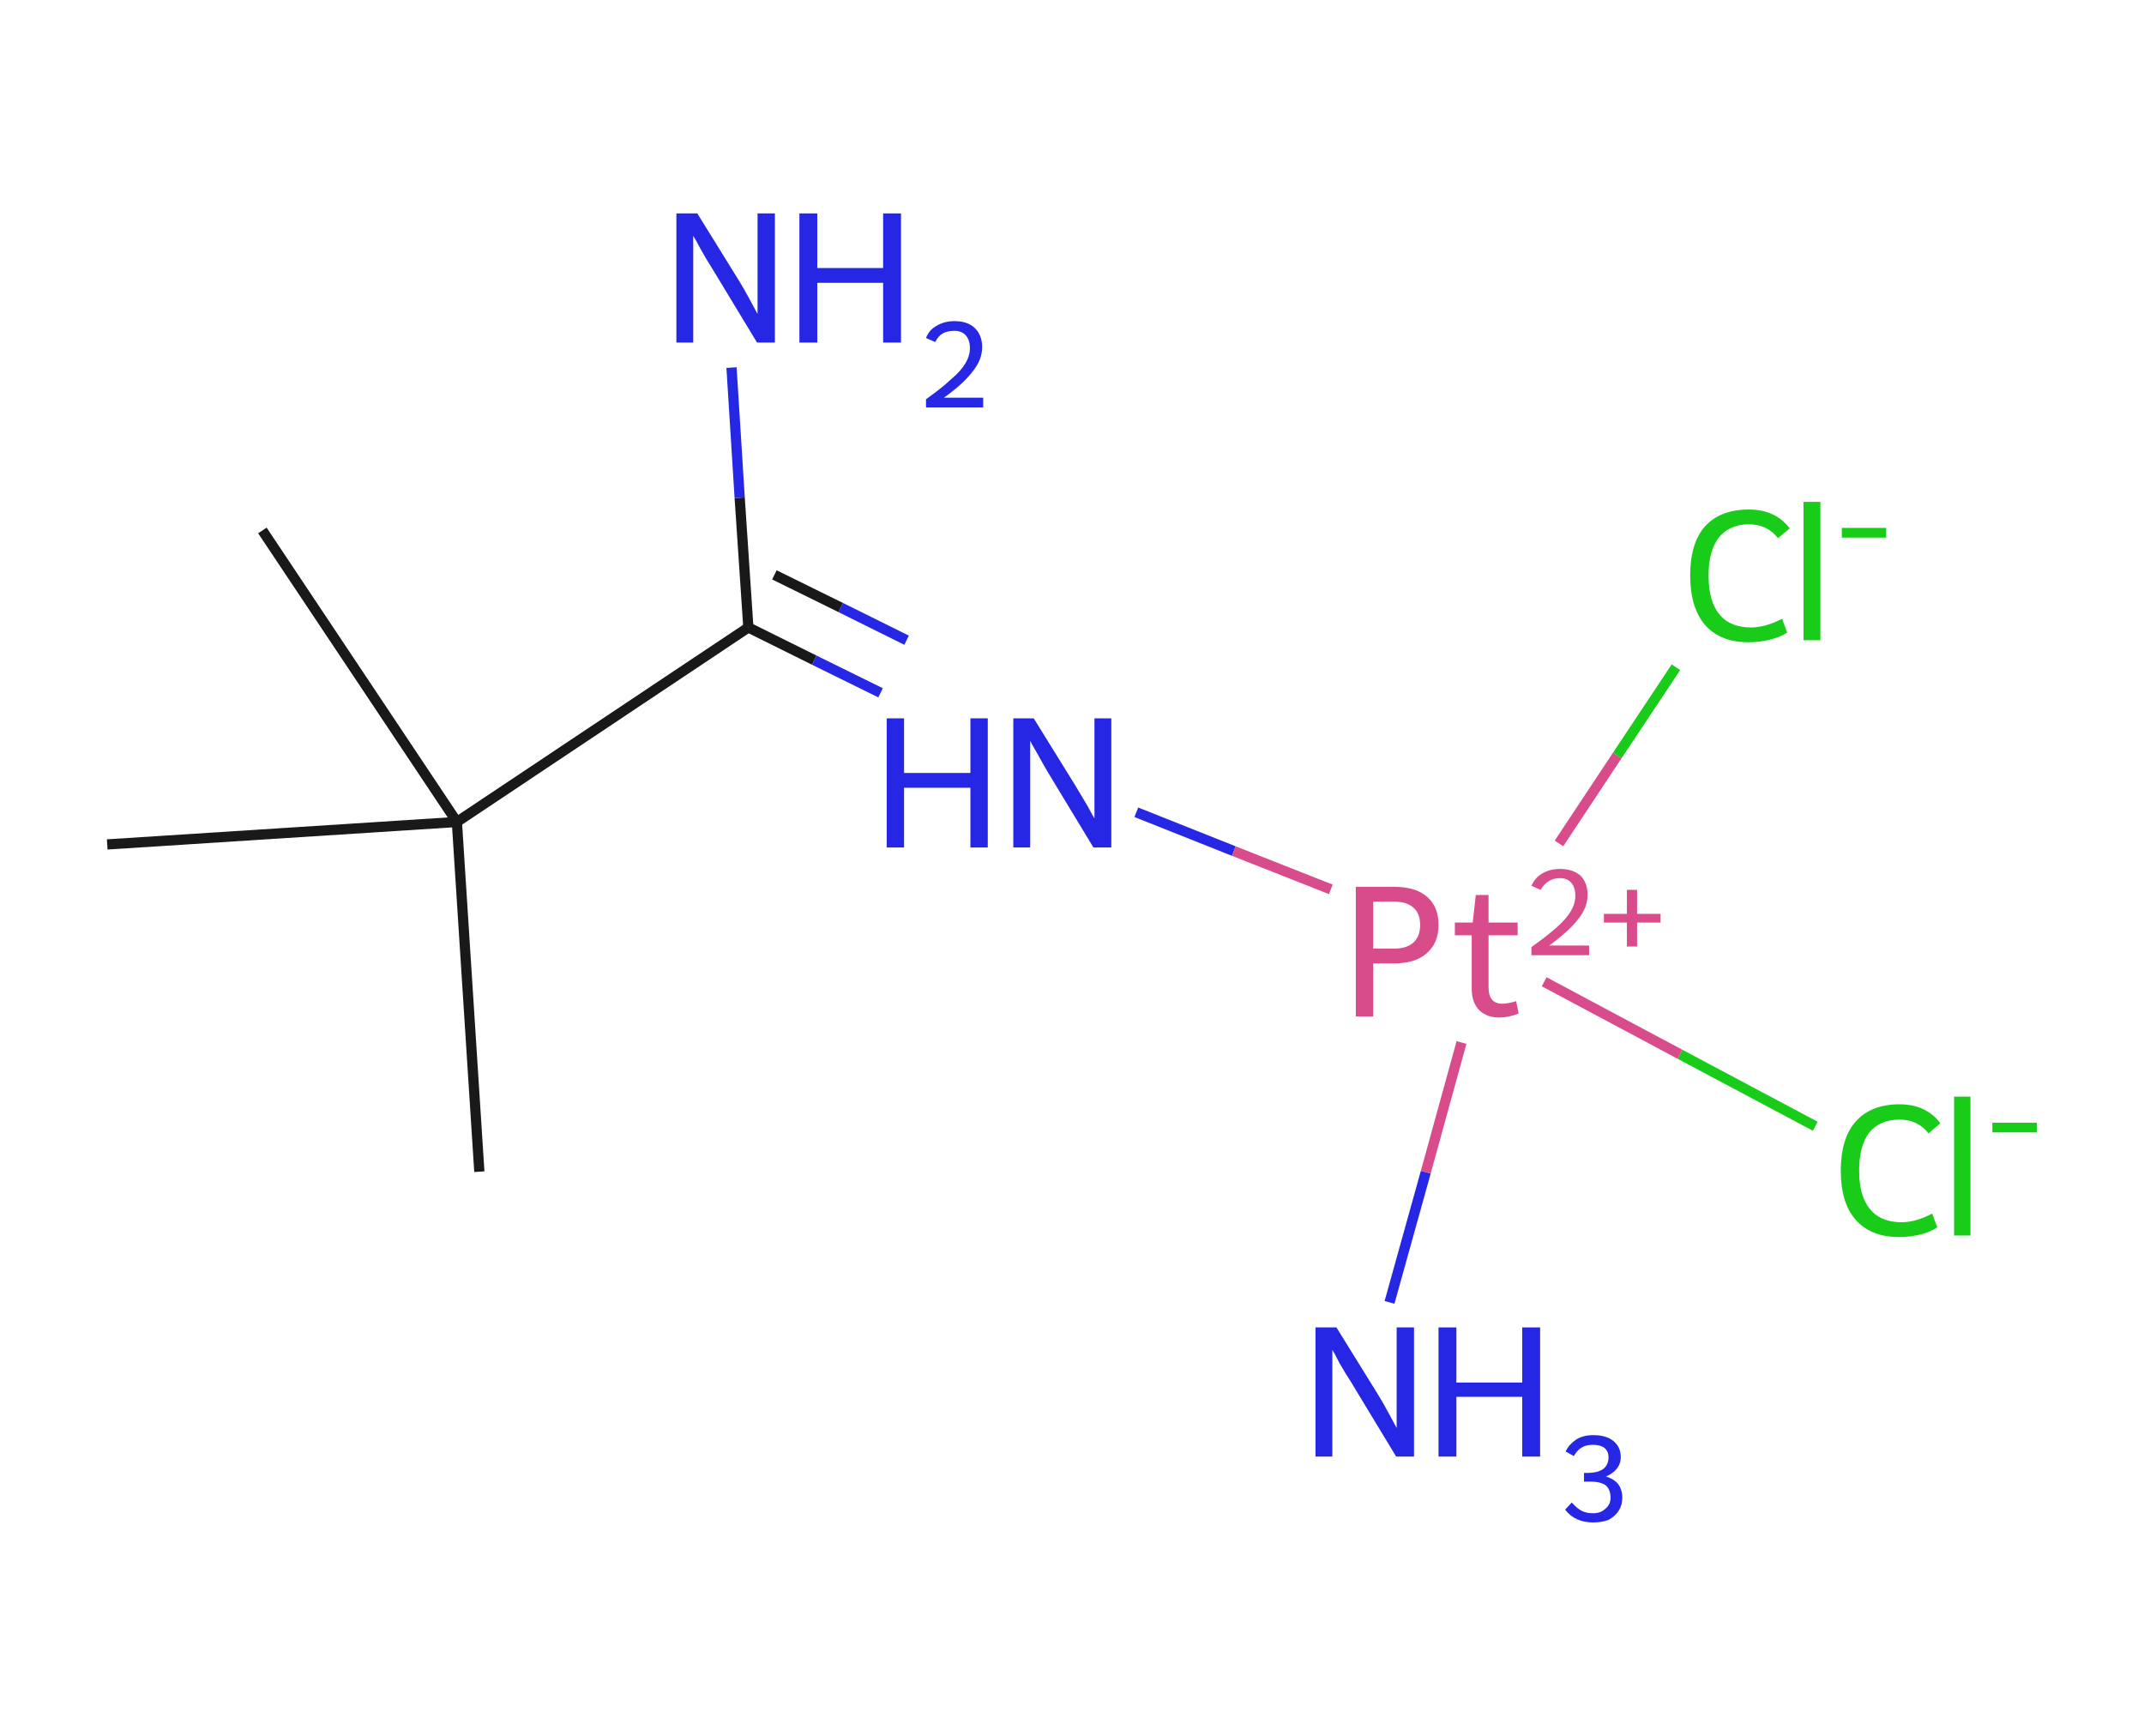
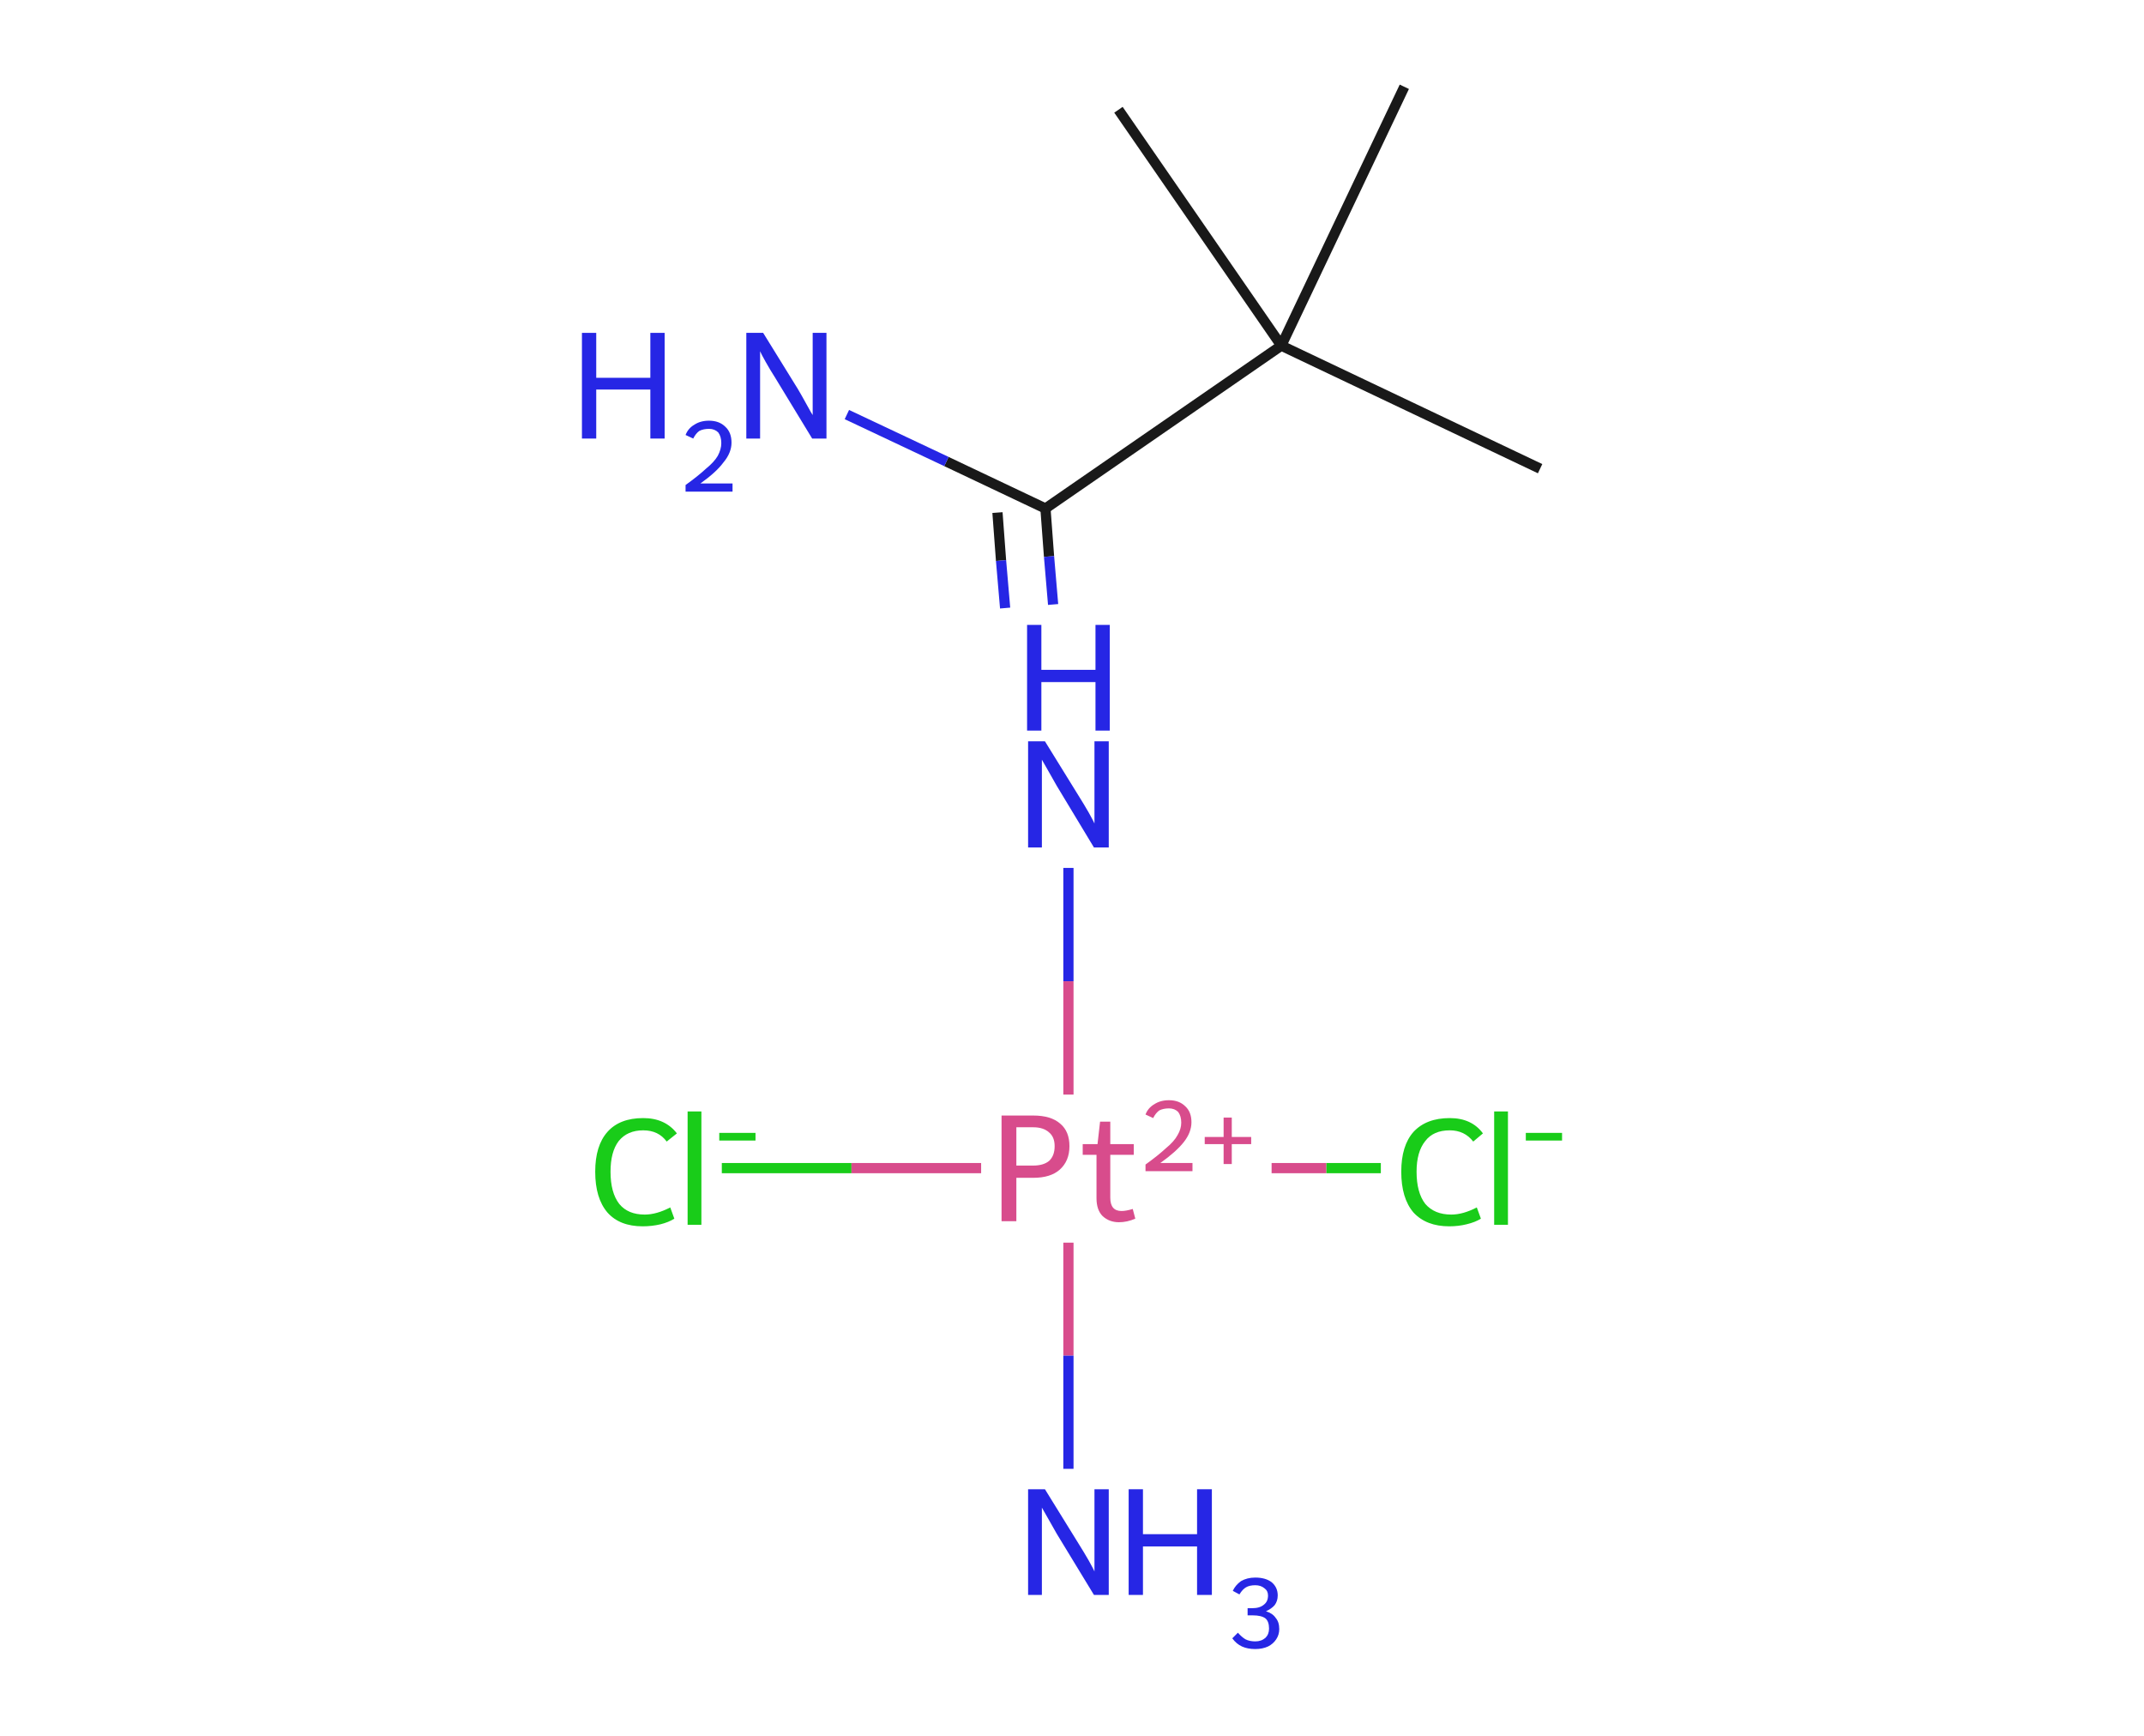
<svg xmlns="http://www.w3.org/2000/svg" version="1.1" baseProfile="full" xml:space="preserve" width="420px" height="340px" viewBox="0 0 420 340">
-   <path class="bond-0 atom-0 atom-1" d="M 51.4,103.9 L 89.5,161.0" style="fill:none;fill-rule:evenodd;stroke:#191919;stroke-width:2.0px;stroke-linecap:butt;stroke-linejoin:miter;stroke-opacity:1" />
-   <path class="bond-1 atom-1 atom-2" d="M 89.5,161.0 L 21.0,165.4" style="fill:none;fill-rule:evenodd;stroke:#191919;stroke-width:2.0px;stroke-linecap:butt;stroke-linejoin:miter;stroke-opacity:1" />
-   <path class="bond-2 atom-1 atom-3" d="M 89.5,161.0 L 93.9,229.5" style="fill:none;fill-rule:evenodd;stroke:#191919;stroke-width:2.0px;stroke-linecap:butt;stroke-linejoin:miter;stroke-opacity:1" />
-   <path class="bond-3 atom-1 atom-4" d="M 89.5,161.0 L 146.6,122.9" style="fill:none;fill-rule:evenodd;stroke:#191919;stroke-width:2.0px;stroke-linecap:butt;stroke-linejoin:miter;stroke-opacity:1" />
-   <path class="bond-4 atom-4 atom-5" d="M 146.6,122.9 L 144.9,97.5" style="fill:none;fill-rule:evenodd;stroke:#191919;stroke-width:2.0px;stroke-linecap:butt;stroke-linejoin:miter;stroke-opacity:1" />
-   <path class="bond-4 atom-4 atom-5" d="M 144.9,97.5 L 143.3,72.0" style="fill:none;fill-rule:evenodd;stroke:#2626E5;stroke-width:2.0px;stroke-linecap:butt;stroke-linejoin:miter;stroke-opacity:1" />
-   <path class="bond-5 atom-4 atom-6" d="M 146.6,122.9 L 159.5,129.3" style="fill:none;fill-rule:evenodd;stroke:#191919;stroke-width:2.0px;stroke-linecap:butt;stroke-linejoin:miter;stroke-opacity:1" />
-   <path class="bond-5 atom-4 atom-6" d="M 159.5,129.3 L 172.5,135.7" style="fill:none;fill-rule:evenodd;stroke:#2626E5;stroke-width:2.0px;stroke-linecap:butt;stroke-linejoin:miter;stroke-opacity:1" />
-   <path class="bond-5 atom-4 atom-6" d="M 151.7,112.6 L 164.7,119.0" style="fill:none;fill-rule:evenodd;stroke:#191919;stroke-width:2.0px;stroke-linecap:butt;stroke-linejoin:miter;stroke-opacity:1" />
-   <path class="bond-5 atom-4 atom-6" d="M 164.7,119.0 L 177.6,125.4" style="fill:none;fill-rule:evenodd;stroke:#2626E5;stroke-width:2.0px;stroke-linecap:butt;stroke-linejoin:miter;stroke-opacity:1" />
-   <path class="bond-6 atom-6 atom-7" d="M 222.6,159.1 L 241.7,166.7" style="fill:none;fill-rule:evenodd;stroke:#2626E5;stroke-width:2.0px;stroke-linecap:butt;stroke-linejoin:miter;stroke-opacity:1" />
-   <path class="bond-6 atom-6 atom-7" d="M 241.7,166.7 L 260.7,174.2" style="fill:none;fill-rule:evenodd;stroke:#D84C8C;stroke-width:2.0px;stroke-linecap:butt;stroke-linejoin:miter;stroke-opacity:1" />
-   <path class="bond-7 atom-8 atom-7" d="M 272.2,255.1 L 279.3,229.6" style="fill:none;fill-rule:evenodd;stroke:#2626E5;stroke-width:2.0px;stroke-linecap:butt;stroke-linejoin:miter;stroke-opacity:1" />
-   <path class="bond-7 atom-8 atom-7" d="M 279.3,229.6 L 286.3,204.2" style="fill:none;fill-rule:evenodd;stroke:#D84C8C;stroke-width:2.0px;stroke-linecap:butt;stroke-linejoin:miter;stroke-opacity:1" />
-   <path class="bond-8 atom-9 atom-7" d="M 355.6,220.6 L 329.1,206.5" style="fill:none;fill-rule:evenodd;stroke:#19CC19;stroke-width:2.0px;stroke-linecap:butt;stroke-linejoin:miter;stroke-opacity:1" />
-   <path class="bond-8 atom-9 atom-7" d="M 329.1,206.5 L 302.5,192.3" style="fill:none;fill-rule:evenodd;stroke:#D84C8C;stroke-width:2.0px;stroke-linecap:butt;stroke-linejoin:miter;stroke-opacity:1" />
-   <path class="bond-9 atom-10 atom-7" d="M 328.3,130.7 L 316.8,148.0" style="fill:none;fill-rule:evenodd;stroke:#19CC19;stroke-width:2.0px;stroke-linecap:butt;stroke-linejoin:miter;stroke-opacity:1" />
-   <path class="bond-9 atom-10 atom-7" d="M 316.8,148.0 L 305.4,165.2" style="fill:none;fill-rule:evenodd;stroke:#D84C8C;stroke-width:2.0px;stroke-linecap:butt;stroke-linejoin:miter;stroke-opacity:1" />
-   <path class="atom-5" d="M 136.6 41.8 L 144.9 55.2 Q 145.7 56.5, 147.0 58.9 Q 148.3 61.3, 148.4 61.5 L 148.4 41.8 L 151.8 41.8 L 151.8 67.1 L 148.3 67.1 L 139.4 52.4 Q 138.3 50.7, 137.2 48.7 Q 136.2 46.8, 135.8 46.2 L 135.8 67.1 L 132.5 67.1 L 132.5 41.8 L 136.6 41.8 " fill="#2626E5" />
-   <path class="atom-5" d="M 156.6 41.8 L 160.1 41.8 L 160.1 52.5 L 173.0 52.5 L 173.0 41.8 L 176.5 41.8 L 176.5 67.1 L 173.0 67.1 L 173.0 55.4 L 160.1 55.4 L 160.1 67.1 L 156.6 67.1 L 156.6 41.8 " fill="#2626E5" />
-   <path class="atom-5" d="M 181.4 66.2 Q 182.0 64.6, 183.5 63.8 Q 185.0 62.9, 187.0 62.9 Q 189.5 62.9, 190.9 64.2 Q 192.4 65.6, 192.4 68.0 Q 192.4 70.5, 190.5 72.8 Q 188.7 75.2, 184.9 77.9 L 192.6 77.9 L 192.6 79.8 L 181.4 79.8 L 181.4 78.2 Q 184.5 76.0, 186.3 74.3 Q 188.2 72.7, 189.1 71.2 Q 190.0 69.7, 190.0 68.2 Q 190.0 66.6, 189.2 65.7 Q 188.4 64.8, 187.0 64.8 Q 185.6 64.8, 184.7 65.3 Q 183.8 65.8, 183.2 67.0 L 181.4 66.2 " fill="#2626E5" />
-   <path class="atom-6" d="M 173.7 140.7 L 177.1 140.7 L 177.1 151.4 L 190.1 151.4 L 190.1 140.7 L 193.5 140.7 L 193.5 166.0 L 190.1 166.0 L 190.1 154.3 L 177.1 154.3 L 177.1 166.0 L 173.7 166.0 L 173.7 140.7 " fill="#2626E5" />
-   <path class="atom-6" d="M 202.5 140.7 L 210.8 154.1 Q 211.6 155.4, 213.0 157.8 Q 214.3 160.2, 214.4 160.3 L 214.4 140.7 L 217.7 140.7 L 217.7 166.0 L 214.2 166.0 L 205.3 151.3 Q 204.3 149.6, 203.2 147.6 Q 202.1 145.7, 201.8 145.1 L 201.8 166.0 L 198.5 166.0 L 198.5 140.7 L 202.5 140.7 " fill="#2626E5" />
-   <path class="atom-7" d="M 273.1 173.7 Q 277.4 173.7, 279.6 175.7 Q 281.8 177.6, 281.8 181.2 Q 281.8 184.7, 279.5 186.7 Q 277.3 188.7, 273.1 188.7 L 269.0 188.7 L 269.0 199.1 L 265.6 199.1 L 265.6 173.7 L 273.1 173.7 M 273.1 185.8 Q 275.6 185.8, 276.9 184.6 Q 278.2 183.4, 278.2 181.2 Q 278.2 178.9, 276.9 177.8 Q 275.6 176.6, 273.1 176.6 L 269.0 176.6 L 269.0 185.8 L 273.1 185.8 " fill="#D84C8C" />
-   <path class="atom-7" d="M 285.0 183.2 L 285.0 180.7 L 288.5 180.7 L 289.1 175.3 L 291.6 175.3 L 291.6 180.7 L 297.3 180.7 L 297.3 183.2 L 291.6 183.2 L 291.6 193.4 Q 291.6 196.6, 294.3 196.6 Q 295.4 196.6, 297.0 196.1 L 297.5 198.5 Q 295.6 199.3, 293.7 199.3 Q 291.3 199.3, 289.8 197.9 Q 288.3 196.4, 288.3 193.6 L 288.3 183.2 L 285.0 183.2 " fill="#D84C8C" />
-   <path class="atom-7" d="M 300.0 173.5 Q 300.7 171.9, 302.1 171.1 Q 303.6 170.2, 305.6 170.2 Q 308.1 170.2, 309.6 171.5 Q 311.0 172.9, 311.0 175.3 Q 311.0 177.8, 309.1 180.1 Q 307.3 182.4, 303.5 185.2 L 311.3 185.2 L 311.3 187.1 L 300.0 187.1 L 300.0 185.5 Q 303.1 183.3, 305.0 181.6 Q 306.8 180.0, 307.7 178.5 Q 308.6 177.0, 308.6 175.5 Q 308.6 173.8, 307.8 172.9 Q 307.0 172.0, 305.6 172.0 Q 304.3 172.0, 303.4 172.6 Q 302.5 173.1, 301.8 174.3 L 300.0 173.5 " fill="#D84C8C" />
-   <path class="atom-7" d="M 314.2 179.0 L 318.7 179.0 L 318.7 174.3 L 320.7 174.3 L 320.7 179.0 L 325.3 179.0 L 325.3 180.7 L 320.7 180.7 L 320.7 185.4 L 318.7 185.4 L 318.7 180.7 L 314.2 180.7 L 314.2 179.0 " fill="#D84C8C" />
-   <path class="atom-8" d="M 261.8 260.0 L 270.1 273.4 Q 270.9 274.7, 272.2 277.1 Q 273.5 279.5, 273.6 279.7 L 273.6 260.0 L 277.0 260.0 L 277.0 285.3 L 273.5 285.3 L 264.6 270.6 Q 263.5 268.9, 262.4 267.0 Q 261.4 265.0, 261.0 264.4 L 261.0 285.3 L 257.7 285.3 L 257.7 260.0 L 261.8 260.0 " fill="#2626E5" />
-   <path class="atom-8" d="M 281.8 260.0 L 285.3 260.0 L 285.3 270.8 L 298.2 270.8 L 298.2 260.0 L 301.7 260.0 L 301.7 285.3 L 298.2 285.3 L 298.2 273.6 L 285.3 273.6 L 285.3 285.3 L 281.8 285.3 L 281.8 260.0 " fill="#2626E5" />
-   <path class="atom-8" d="M 314.6 289.2 Q 316.2 289.7, 317.0 290.7 Q 317.8 291.8, 317.8 293.4 Q 317.8 294.8, 317.1 295.9 Q 316.4 297.0, 315.1 297.7 Q 313.8 298.2, 312.1 298.2 Q 310.3 298.2, 309.0 297.6 Q 307.6 297.0, 306.6 295.7 L 307.9 294.3 Q 309.0 295.5, 309.8 295.9 Q 310.7 296.4, 312.1 296.4 Q 313.6 296.4, 314.5 295.5 Q 315.5 294.7, 315.5 293.4 Q 315.5 291.7, 314.5 290.9 Q 313.5 290.2, 311.5 290.2 L 310.3 290.2 L 310.3 288.5 L 311.3 288.5 Q 313.2 288.4, 314.1 287.7 Q 315.1 286.9, 315.1 285.4 Q 315.1 284.3, 314.3 283.6 Q 313.5 283.0, 312.1 283.0 Q 310.7 283.0, 309.9 283.5 Q 309.0 284.0, 308.3 285.2 L 306.7 284.3 Q 307.3 283.0, 308.7 282.0 Q 310.1 281.1, 312.1 281.1 Q 314.6 281.1, 316.0 282.2 Q 317.5 283.4, 317.5 285.4 Q 317.5 286.7, 316.7 287.7 Q 316.0 288.6, 314.6 289.2 " fill="#2626E5" />
-   <path class="atom-9" d="M 360.6 229.3 Q 360.6 223.0, 363.5 219.7 Q 366.5 216.3, 372.1 216.3 Q 377.3 216.3, 380.1 220.0 L 377.8 222.0 Q 375.7 219.3, 372.1 219.3 Q 368.3 219.3, 366.2 221.8 Q 364.2 224.4, 364.2 229.3 Q 364.2 234.3, 366.3 236.8 Q 368.4 239.4, 372.5 239.4 Q 375.3 239.4, 378.5 237.7 L 379.5 240.4 Q 378.2 241.3, 376.2 241.8 Q 374.2 242.3, 372.0 242.3 Q 366.5 242.3, 363.5 238.9 Q 360.6 235.6, 360.6 229.3 " fill="#19CC19" />
-   <path class="atom-9" d="M 382.8 214.8 L 386.0 214.8 L 386.0 242.0 L 382.8 242.0 L 382.8 214.8 " fill="#19CC19" />
-   <path class="atom-9" d="M 390.3 219.9 L 399.0 219.9 L 399.0 221.8 L 390.3 221.8 L 390.3 219.9 " fill="#19CC19" />
-   <path class="atom-10" d="M 331.1 112.7 Q 331.1 106.4, 334.0 103.1 Q 337.0 99.8, 342.6 99.8 Q 347.8 99.8, 350.6 103.5 L 348.3 105.4 Q 346.2 102.7, 342.6 102.7 Q 338.8 102.7, 336.7 105.3 Q 334.7 107.9, 334.7 112.7 Q 334.7 117.8, 336.8 120.3 Q 338.9 122.9, 343.0 122.9 Q 345.8 122.9, 349.1 121.2 L 350.1 123.9 Q 348.7 124.8, 346.7 125.3 Q 344.7 125.8, 342.5 125.8 Q 337.0 125.8, 334.0 122.4 Q 331.1 119.0, 331.1 112.7 " fill="#19CC19" />
-   <path class="atom-10" d="M 353.3 98.3 L 356.6 98.3 L 356.6 125.4 L 353.3 125.4 L 353.3 98.3 " fill="#19CC19" />
-   <path class="atom-10" d="M 360.8 103.4 L 369.5 103.4 L 369.5 105.3 L 360.8 105.3 L 360.8 103.4 " fill="#19CC19" />
+   <path class="bond-0 atom-1 atom-2" d="M 219.1,21.5 L 251.0,67.7" style="fill:none;fill-rule:evenodd;stroke:#191919;stroke-width:2.0px;stroke-linecap:butt;stroke-linejoin:miter;stroke-opacity:1" />
+   <path class="bond-1 atom-2 atom-3" d="M 251.0,67.7 L 275.1,17.0" style="fill:none;fill-rule:evenodd;stroke:#191919;stroke-width:2.0px;stroke-linecap:butt;stroke-linejoin:miter;stroke-opacity:1" />
+   <path class="bond-2 atom-2 atom-4" d="M 251.0,67.7 L 301.7,91.8" style="fill:none;fill-rule:evenodd;stroke:#191919;stroke-width:2.0px;stroke-linecap:butt;stroke-linejoin:miter;stroke-opacity:1" />
+   <path class="bond-3 atom-2 atom-5" d="M 251.0,67.7 L 204.8,99.6" style="fill:none;fill-rule:evenodd;stroke:#191919;stroke-width:2.0px;stroke-linecap:butt;stroke-linejoin:miter;stroke-opacity:1" />
+   <path class="bond-4 atom-5 atom-6" d="M 204.8,99.6 L 205.5,109.0" style="fill:none;fill-rule:evenodd;stroke:#191919;stroke-width:2.0px;stroke-linecap:butt;stroke-linejoin:miter;stroke-opacity:1" />
+   <path class="bond-4 atom-5 atom-6" d="M 205.5,109.0 L 206.3,118.4" style="fill:none;fill-rule:evenodd;stroke:#2626E5;stroke-width:2.0px;stroke-linecap:butt;stroke-linejoin:miter;stroke-opacity:1" />
+   <path class="bond-4 atom-5 atom-6" d="M 195.4,100.4 L 196.1,109.8" style="fill:none;fill-rule:evenodd;stroke:#191919;stroke-width:2.0px;stroke-linecap:butt;stroke-linejoin:miter;stroke-opacity:1" />
+   <path class="bond-4 atom-5 atom-6" d="M 196.1,109.8 L 196.9,119.1" style="fill:none;fill-rule:evenodd;stroke:#2626E5;stroke-width:2.0px;stroke-linecap:butt;stroke-linejoin:miter;stroke-opacity:1" />
+   <path class="bond-5 atom-5 atom-7" d="M 204.8,99.6 L 185.4,90.4" style="fill:none;fill-rule:evenodd;stroke:#191919;stroke-width:2.0px;stroke-linecap:butt;stroke-linejoin:miter;stroke-opacity:1" />
+   <path class="bond-5 atom-5 atom-7" d="M 185.4,90.4 L 165.9,81.2" style="fill:none;fill-rule:evenodd;stroke:#2626E5;stroke-width:2.0px;stroke-linecap:butt;stroke-linejoin:miter;stroke-opacity:1" />
+   <path class="bond-6 atom-9 atom-0" d="M 270.5,228.8 L 259.8,228.8" style="fill:none;fill-rule:evenodd;stroke:#19CC19;stroke-width:2.0px;stroke-linecap:butt;stroke-linejoin:miter;stroke-opacity:1" />
+   <path class="bond-6 atom-9 atom-0" d="M 259.8,228.8 L 249.1,228.8" style="fill:none;fill-rule:evenodd;stroke:#D84C8C;stroke-width:2.0px;stroke-linecap:butt;stroke-linejoin:miter;stroke-opacity:1" />
+   <path class="bond-7 atom-10 atom-0" d="M 141.4,228.8 L 166.8,228.8" style="fill:none;fill-rule:evenodd;stroke:#19CC19;stroke-width:2.0px;stroke-linecap:butt;stroke-linejoin:miter;stroke-opacity:1" />
+   <path class="bond-7 atom-10 atom-0" d="M 166.8,228.8 L 192.2,228.8" style="fill:none;fill-rule:evenodd;stroke:#D84C8C;stroke-width:2.0px;stroke-linecap:butt;stroke-linejoin:miter;stroke-opacity:1" />
+   <path class="bond-8 atom-6 atom-0" d="M 209.3,170.0 L 209.3,192.2" style="fill:none;fill-rule:evenodd;stroke:#2626E5;stroke-width:2.0px;stroke-linecap:butt;stroke-linejoin:miter;stroke-opacity:1" />
+   <path class="bond-8 atom-6 atom-0" d="M 209.3,192.2 L 209.3,214.4" style="fill:none;fill-rule:evenodd;stroke:#D84C8C;stroke-width:2.0px;stroke-linecap:butt;stroke-linejoin:miter;stroke-opacity:1" />
+   <path class="bond-9 atom-8 atom-0" d="M 209.3,287.7 L 209.3,265.5" style="fill:none;fill-rule:evenodd;stroke:#2626E5;stroke-width:2.0px;stroke-linecap:butt;stroke-linejoin:miter;stroke-opacity:1" />
+   <path class="bond-9 atom-8 atom-0" d="M 209.3,265.5 L 209.3,243.4" style="fill:none;fill-rule:evenodd;stroke:#D84C8C;stroke-width:2.0px;stroke-linecap:butt;stroke-linejoin:miter;stroke-opacity:1" />
+   <path class="atom-0" d="M 202.4 218.5 Q 205.9 218.5, 207.7 220.1 Q 209.5 221.6, 209.5 224.5 Q 209.5 227.4, 207.6 229.1 Q 205.8 230.7, 202.4 230.7 L 199.1 230.7 L 199.1 239.2 L 196.2 239.2 L 196.2 218.5 L 202.4 218.5 M 202.4 228.3 Q 204.4 228.3, 205.5 227.4 Q 206.6 226.4, 206.6 224.5 Q 206.6 222.7, 205.5 221.8 Q 204.4 220.8, 202.4 220.8 L 199.1 220.8 L 199.1 228.3 L 202.4 228.3 " fill="#D84C8C" />
+   <path class="atom-0" d="M 212.1 226.2 L 212.1 224.1 L 215.0 224.1 L 215.5 219.7 L 217.5 219.7 L 217.5 224.1 L 222.1 224.1 L 222.1 226.2 L 217.5 226.2 L 217.5 234.6 Q 217.5 237.2, 219.7 237.2 Q 220.6 237.2, 221.9 236.8 L 222.4 238.7 Q 220.8 239.4, 219.2 239.4 Q 217.3 239.4, 216.0 238.2 Q 214.8 237.0, 214.8 234.7 L 214.8 226.2 L 212.1 226.2 " fill="#D84C8C" />
+   <path class="atom-0" d="M 224.4 218.3 Q 224.9 217.0, 226.1 216.3 Q 227.3 215.5, 229.0 215.5 Q 231.0 215.5, 232.2 216.7 Q 233.4 217.8, 233.4 219.8 Q 233.4 221.8, 231.9 223.7 Q 230.4 225.6, 227.3 227.8 L 233.6 227.8 L 233.6 229.4 L 224.4 229.4 L 224.4 228.1 Q 226.9 226.3, 228.4 224.9 Q 230.0 223.6, 230.7 222.3 Q 231.4 221.1, 231.4 219.9 Q 231.4 218.6, 230.8 217.8 Q 230.1 217.1, 229.0 217.1 Q 227.9 217.1, 227.1 217.5 Q 226.4 218.0, 225.9 219.0 L 224.4 218.3 " fill="#D84C8C" />
+   <path class="atom-0" d="M 236.0 222.7 L 239.7 222.7 L 239.7 218.9 L 241.3 218.9 L 241.3 222.7 L 245.1 222.7 L 245.1 224.1 L 241.3 224.1 L 241.3 228.0 L 239.7 228.0 L 239.7 224.1 L 236.0 224.1 L 236.0 222.7 " fill="#D84C8C" />
+   <path class="atom-6" d="M 204.7 145.2 L 211.5 156.2 Q 212.2 157.3, 213.3 159.2 Q 214.4 161.2, 214.4 161.3 L 214.4 145.2 L 217.2 145.2 L 217.2 166.0 L 214.3 166.0 L 207.0 153.9 Q 206.2 152.5, 205.3 150.9 Q 204.4 149.3, 204.1 148.8 L 204.1 166.0 L 201.4 166.0 L 201.4 145.2 L 204.7 145.2 " fill="#2626E5" />
+   <path class="atom-6" d="M 201.2 122.4 L 204.0 122.4 L 204.0 131.2 L 214.6 131.2 L 214.6 122.4 L 217.4 122.4 L 217.4 143.1 L 214.6 143.1 L 214.6 133.6 L 204.0 133.6 L 204.0 143.1 L 201.2 143.1 L 201.2 122.4 " fill="#2626E5" />
+   <path class="atom-7" d="M 114.0 65.2 L 116.8 65.2 L 116.8 74.0 L 127.4 74.0 L 127.4 65.2 L 130.2 65.2 L 130.2 85.9 L 127.4 85.9 L 127.4 76.3 L 116.8 76.3 L 116.8 85.9 L 114.0 85.9 L 114.0 65.2 " fill="#2626E5" />
+   <path class="atom-7" d="M 134.3 85.2 Q 134.8 83.9, 136.0 83.2 Q 137.2 82.4, 138.9 82.4 Q 140.9 82.4, 142.1 83.6 Q 143.3 84.7, 143.3 86.7 Q 143.3 88.7, 141.7 90.6 Q 140.3 92.5, 137.2 94.7 L 143.5 94.7 L 143.5 96.3 L 134.3 96.3 L 134.3 95.0 Q 136.8 93.2, 138.3 91.8 Q 139.9 90.5, 140.6 89.3 Q 141.3 88.0, 141.3 86.8 Q 141.3 85.5, 140.7 84.7 Q 140.0 84.0, 138.9 84.0 Q 137.8 84.0, 137.0 84.4 Q 136.3 84.9, 135.8 85.9 L 134.3 85.2 " fill="#2626E5" />
+   <path class="atom-7" d="M 149.5 65.2 L 156.3 76.2 Q 156.9 77.2, 158.0 79.2 Q 159.1 81.2, 159.2 81.3 L 159.2 65.2 L 161.9 65.2 L 161.9 85.9 L 159.1 85.9 L 151.8 73.9 Q 150.9 72.5, 150.0 70.9 Q 149.1 69.3, 148.9 68.8 L 148.9 85.9 L 146.2 85.9 L 146.2 65.2 L 149.5 65.2 " fill="#2626E5" />
+   <path class="atom-8" d="M 204.7 291.7 L 211.5 302.7 Q 212.2 303.8, 213.3 305.7 Q 214.4 307.7, 214.4 307.8 L 214.4 291.7 L 217.2 291.7 L 217.2 312.4 L 214.3 312.4 L 207.0 300.4 Q 206.2 299.0, 205.3 297.4 Q 204.4 295.8, 204.1 295.3 L 204.1 312.4 L 201.4 312.4 L 201.4 291.7 L 204.7 291.7 " fill="#2626E5" />
+   <path class="atom-8" d="M 221.1 291.7 L 223.9 291.7 L 223.9 300.5 L 234.5 300.5 L 234.5 291.7 L 237.4 291.7 L 237.4 312.4 L 234.5 312.4 L 234.5 302.9 L 223.9 302.9 L 223.9 312.4 L 221.1 312.4 L 221.1 291.7 " fill="#2626E5" />
+   <path class="atom-8" d="M 248.0 315.6 Q 249.3 316.0, 249.9 316.9 Q 250.6 317.7, 250.6 319.1 Q 250.6 320.2, 250.0 321.1 Q 249.4 322.0, 248.4 322.5 Q 247.3 323.0, 245.9 323.0 Q 244.4 323.0, 243.3 322.5 Q 242.2 322.0, 241.4 320.9 L 242.5 319.8 Q 243.3 320.7, 244.0 321.1 Q 244.8 321.5, 245.9 321.5 Q 247.1 321.5, 247.9 320.8 Q 248.6 320.1, 248.6 319.0 Q 248.6 317.6, 247.9 317.0 Q 247.1 316.4, 245.4 316.4 L 244.4 316.4 L 244.4 315.0 L 245.3 315.0 Q 246.8 315.0, 247.6 314.3 Q 248.4 313.7, 248.4 312.5 Q 248.4 311.6, 247.7 311.1 Q 247.0 310.5, 245.9 310.5 Q 244.8 310.5, 244.1 310.9 Q 243.4 311.3, 242.8 312.3 L 241.5 311.6 Q 242.0 310.5, 243.1 309.7 Q 244.3 309.0, 245.9 309.0 Q 247.9 309.0, 249.1 309.9 Q 250.3 310.9, 250.3 312.5 Q 250.3 313.6, 249.7 314.4 Q 249.1 315.1, 248.0 315.6 " fill="#2626E5" />
+   <path class="atom-9" d="M 274.5 229.5 Q 274.5 224.4, 276.9 221.7 Q 279.4 219.0, 284.0 219.0 Q 288.3 219.0, 290.5 222.0 L 288.6 223.6 Q 286.9 221.4, 284.0 221.4 Q 280.8 221.4, 279.2 223.5 Q 277.5 225.6, 277.5 229.5 Q 277.5 233.6, 279.2 235.8 Q 281.0 237.9, 284.3 237.9 Q 286.6 237.9, 289.3 236.5 L 290.1 238.7 Q 289.0 239.4, 287.3 239.8 Q 285.7 240.2, 283.9 240.2 Q 279.4 240.2, 276.9 237.5 Q 274.5 234.7, 274.5 229.5 " fill="#19CC19" />
+   <path class="atom-9" d="M 292.7 217.7 L 295.4 217.7 L 295.4 239.9 L 292.7 239.9 L 292.7 217.7 " fill="#19CC19" />
+   <path class="atom-9" d="M 298.9 221.9 L 306.0 221.9 L 306.0 223.4 L 298.9 223.4 L 298.9 221.9 " fill="#19CC19" />
+   <path class="atom-10" d="M 116.6 229.5 Q 116.6 224.4, 119.0 221.7 Q 121.4 219.0, 126.0 219.0 Q 130.3 219.0, 132.6 222.0 L 130.6 223.6 Q 129.0 221.4, 126.0 221.4 Q 122.9 221.4, 121.2 223.5 Q 119.6 225.6, 119.6 229.5 Q 119.6 233.6, 121.3 235.8 Q 123.0 237.9, 126.3 237.9 Q 128.6 237.9, 131.3 236.5 L 132.1 238.7 Q 131.0 239.4, 129.4 239.8 Q 127.7 240.2, 125.9 240.2 Q 121.4 240.2, 119.0 237.5 Q 116.6 234.7, 116.6 229.5 " fill="#19CC19" />
+   <path class="atom-10" d="M 134.7 217.7 L 137.4 217.7 L 137.4 239.9 L 134.7 239.9 L 134.7 217.7 " fill="#19CC19" />
+   <path class="atom-10" d="M 140.9 221.9 L 148.0 221.9 L 148.0 223.4 L 140.9 223.4 L 140.9 221.9 " fill="#19CC19" />
</svg>
